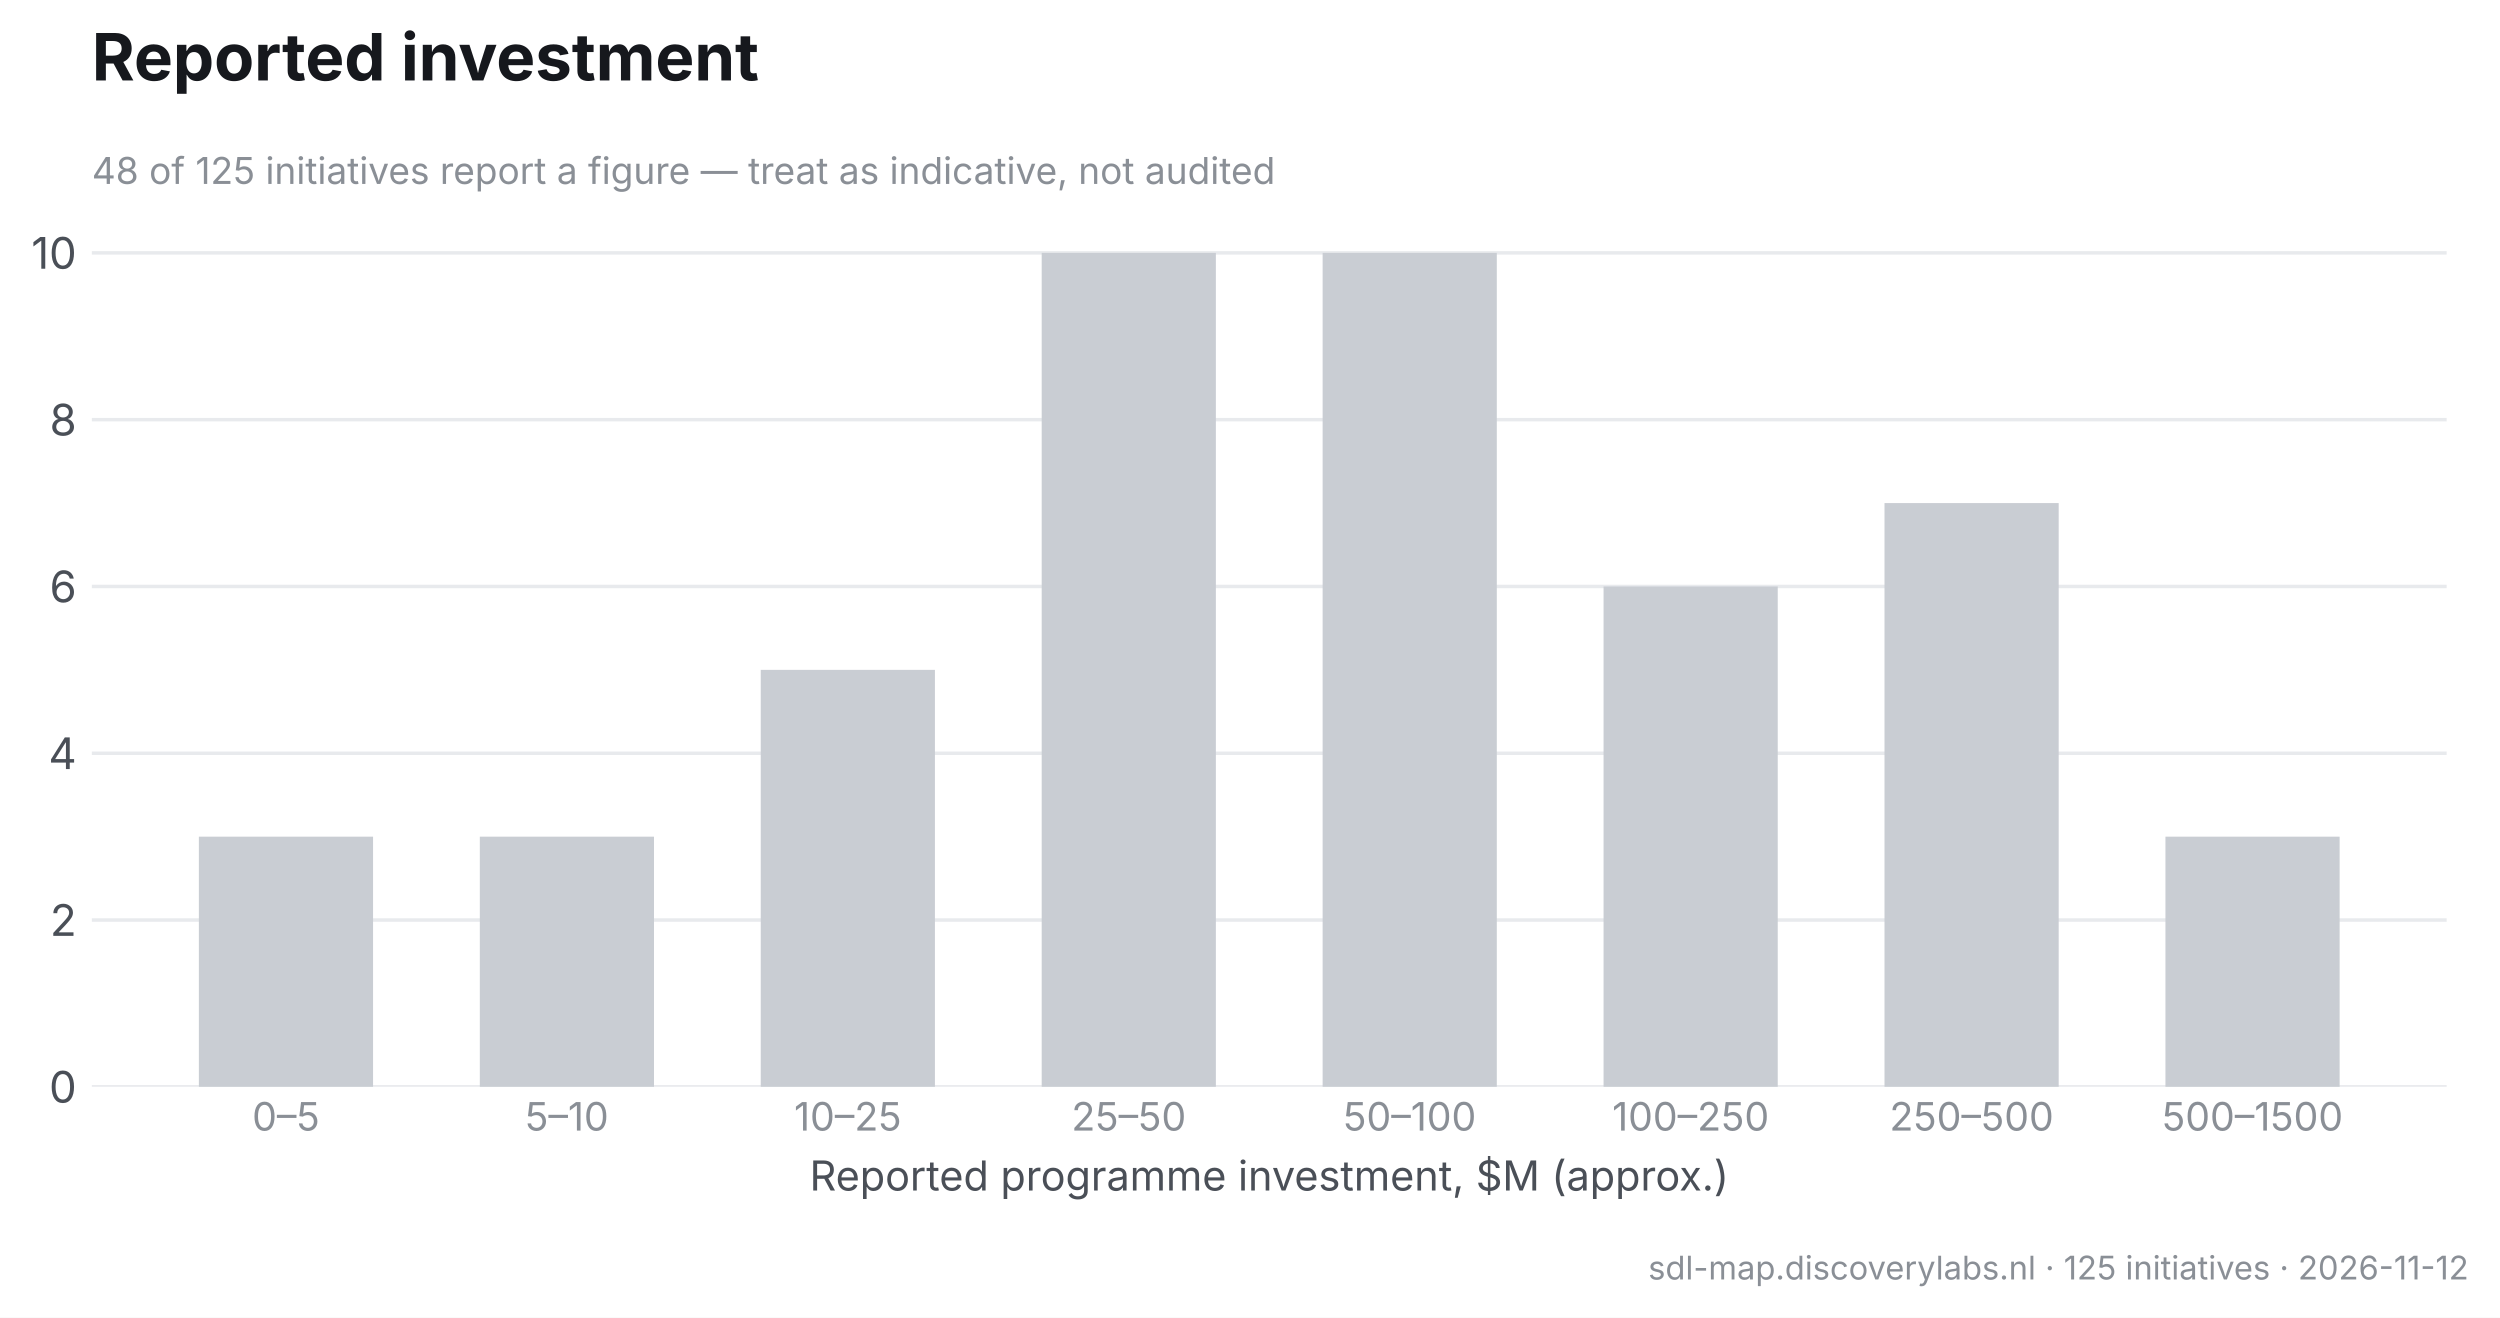
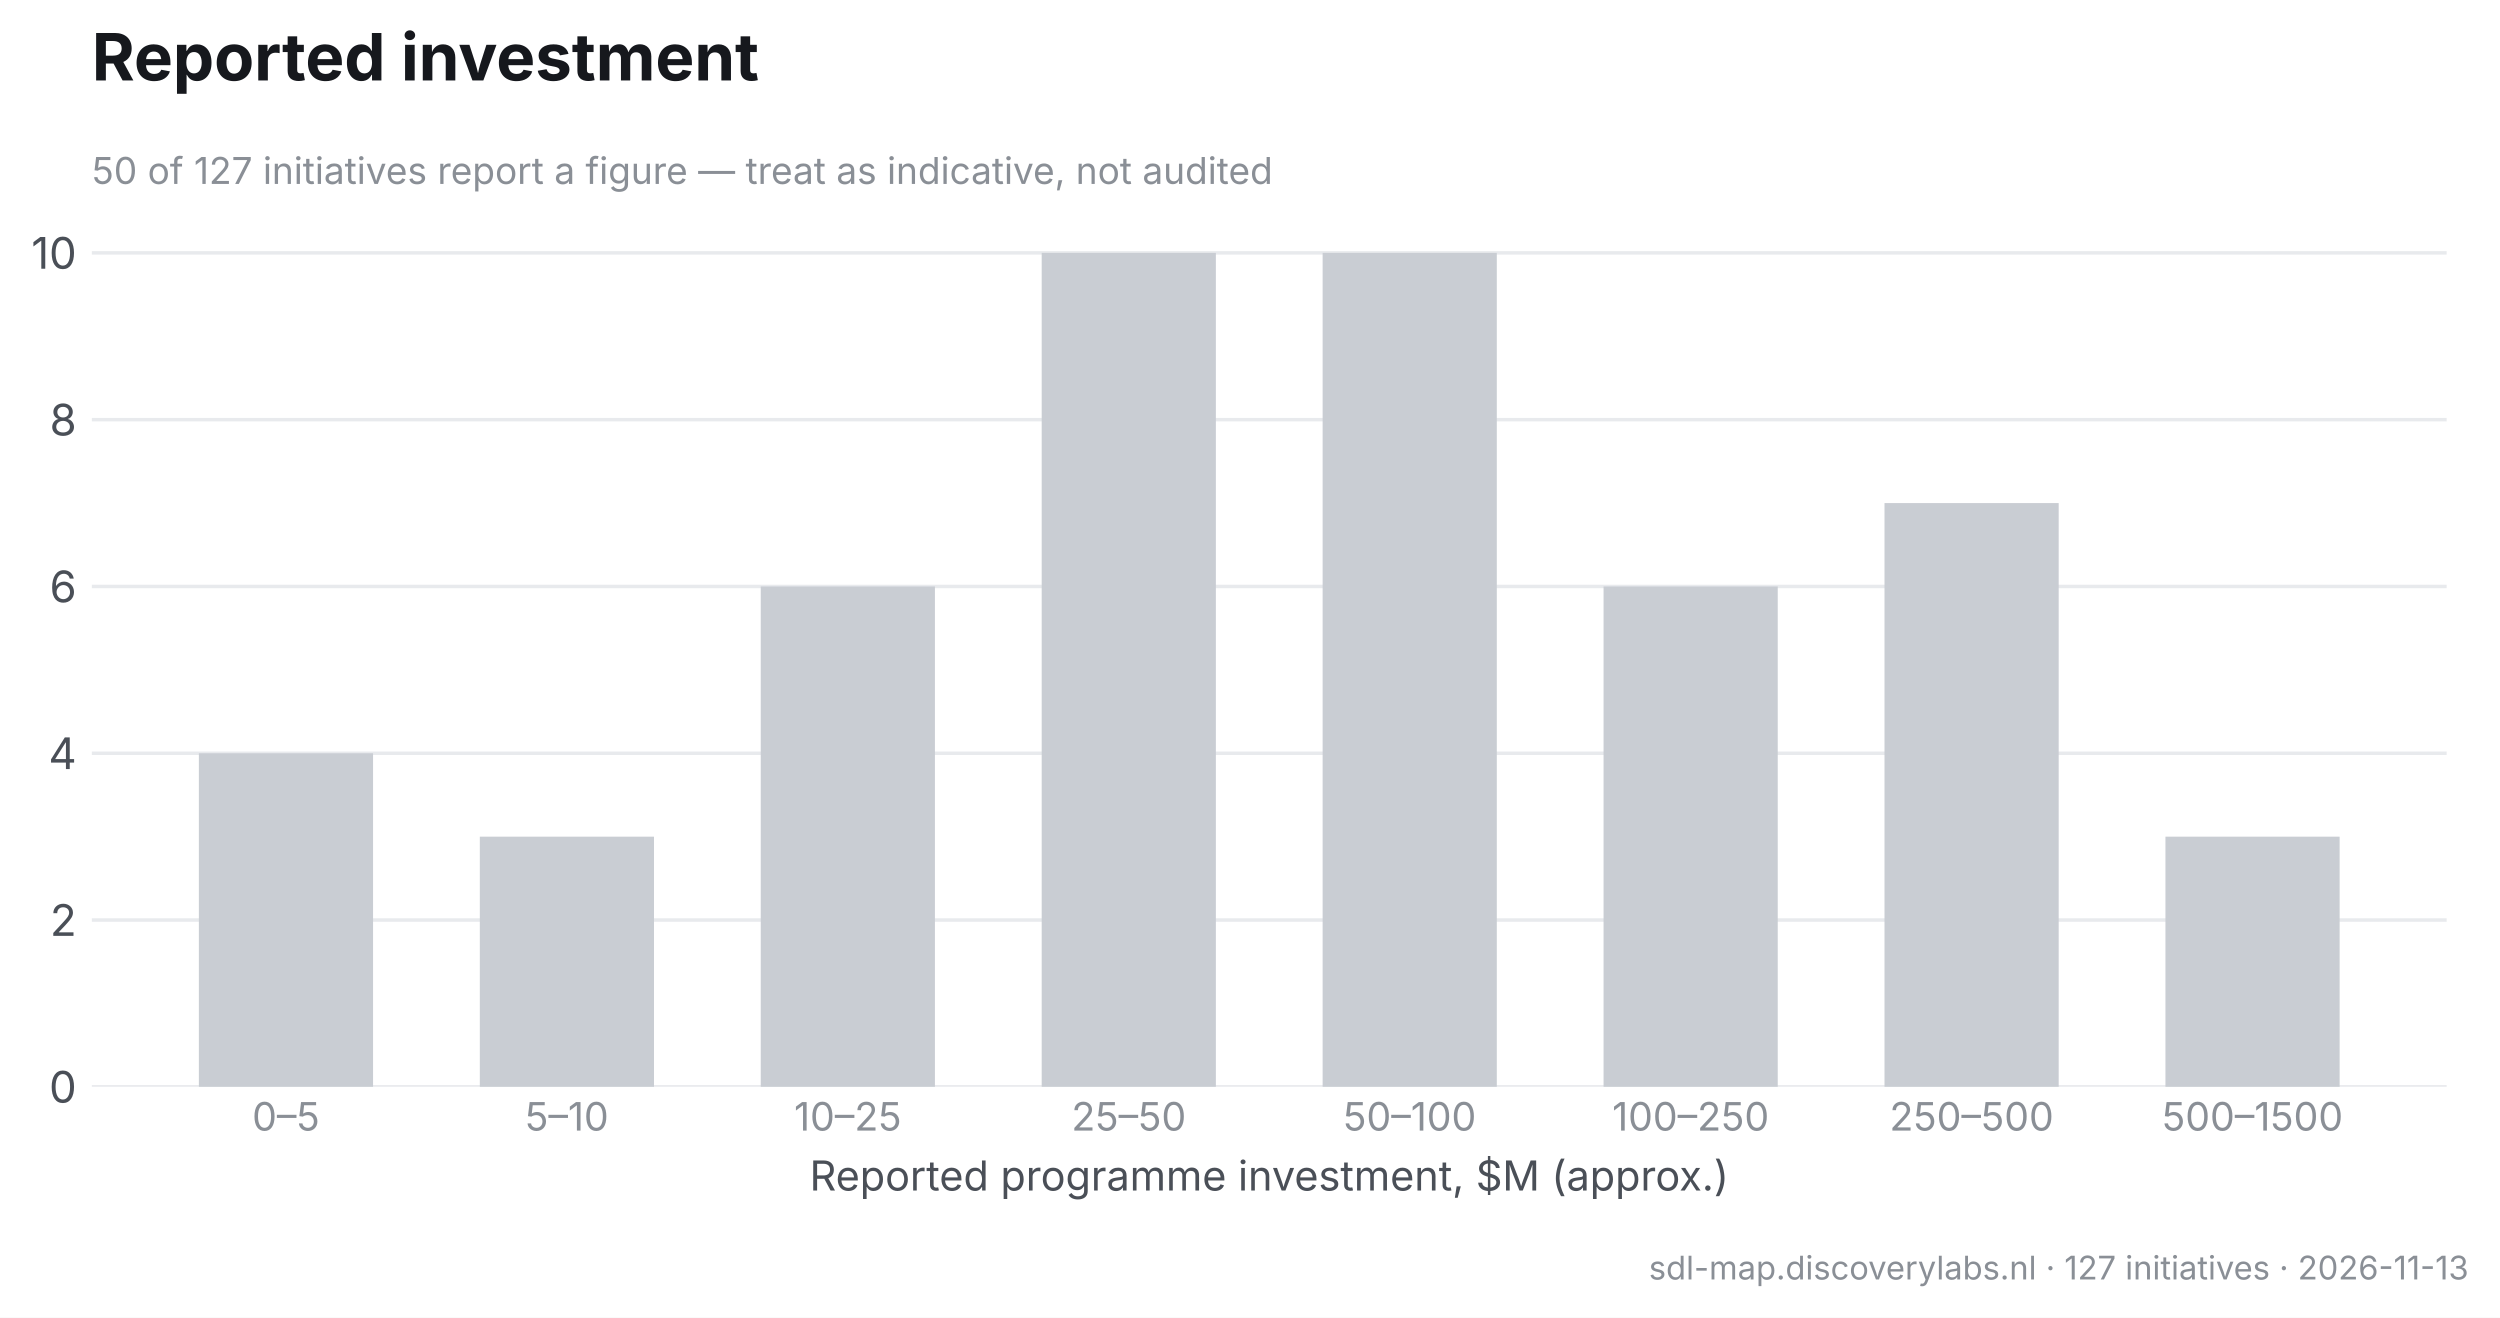
<svg xmlns="http://www.w3.org/2000/svg" width="573.777pt" height="302.415pt" viewBox="0 0 573.777 302.415" version="1.1">
  <defs>
    <style type="text/css">*{stroke-linejoin: round; stroke-linecap: butt}</style>
  </defs>
  <g id="figure_1">
    <g id="patch_1">
      <path d="M 0 302.415  L 573.777 302.415  L 573.777 0  L 0 0  z " style="fill: #ffffff" />
    </g>
    <g id="axes_1">
      <g id="patch_2">
        <path d="M 21.077 249.435  L 561.537 249.435  L 561.537 48.471  L 21.077 48.471  z " style="fill: #ffffff" />
      </g>
      <g id="matplotlib.axis_1">
        <g id="xtick_1">
          <g id="line2d_1" />
          <g id="text_1">
            <text style="font-size: 9px; font-family: 'Inter', 'Helvetica Neue', 'Arial', 'DejaVu Sans', 'Bitstream Vera Sans', 'Computer Modern Sans Serif', 'Lucida Grande', 'Verdana', 'Geneva', 'Lucid', 'Helvetica', 'Avant Garde', sans-serif; text-anchor: middle; fill: #8a8f96" x="65.631" y="259.483" transform="rotate(-0 65.63131 259.4826)">0–5</text>
          </g>
        </g>
        <g id="xtick_2">
          <g id="line2d_2" />
          <g id="text_2">
            <text style="font-size: 9px; font-family: 'Inter', 'Helvetica Neue', 'Arial', 'DejaVu Sans', 'Bitstream Vera Sans', 'Computer Modern Sans Serif', 'Lucida Grande', 'Verdana', 'Geneva', 'Lucid', 'Helvetica', 'Avant Garde', sans-serif; text-anchor: middle; fill: #8a8f96" x="130.11" y="259.483" transform="rotate(-0 130.11 259.4826)">5–10</text>
          </g>
        </g>
        <g id="xtick_3">
          <g id="line2d_3" />
          <g id="text_3">
            <text style="font-size: 9px; font-family: 'Inter', 'Helvetica Neue', 'Arial', 'DejaVu Sans', 'Bitstream Vera Sans', 'Computer Modern Sans Serif', 'Lucida Grande', 'Verdana', 'Geneva', 'Lucid', 'Helvetica', 'Avant Garde', sans-serif; text-anchor: middle; fill: #8a8f96" x="194.589" y="259.483" transform="rotate(-0 194.5886 259.4826)">10–25</text>
          </g>
        </g>
        <g id="xtick_4">
          <g id="line2d_4" />
          <g id="text_4">
            <text style="font-size: 9px; font-family: 'Inter', 'Helvetica Neue', 'Arial', 'DejaVu Sans', 'Bitstream Vera Sans', 'Computer Modern Sans Serif', 'Lucida Grande', 'Verdana', 'Geneva', 'Lucid', 'Helvetica', 'Avant Garde', sans-serif; text-anchor: middle; fill: #8a8f96" x="259.067" y="259.483" transform="rotate(-0 259.0672 259.4826)">25–50</text>
          </g>
        </g>
        <g id="xtick_5">
          <g id="line2d_5" />
          <g id="text_5">
            <text style="font-size: 9px; font-family: 'Inter', 'Helvetica Neue', 'Arial', 'DejaVu Sans', 'Bitstream Vera Sans', 'Computer Modern Sans Serif', 'Lucida Grande', 'Verdana', 'Geneva', 'Lucid', 'Helvetica', 'Avant Garde', sans-serif; text-anchor: middle; fill: #8a8f96" x="323.546" y="259.483" transform="rotate(-0 323.5459 259.4826)">50–100</text>
          </g>
        </g>
        <g id="xtick_6">
          <g id="line2d_6" />
          <g id="text_6">
            <text style="font-size: 9px; font-family: 'Inter', 'Helvetica Neue', 'Arial', 'DejaVu Sans', 'Bitstream Vera Sans', 'Computer Modern Sans Serif', 'Lucida Grande', 'Verdana', 'Geneva', 'Lucid', 'Helvetica', 'Avant Garde', sans-serif; text-anchor: middle; fill: #8a8f96" x="388.025" y="259.483" transform="rotate(-0 388.0245 259.4826)">100–250</text>
          </g>
        </g>
        <g id="xtick_7">
          <g id="line2d_7" />
          <g id="text_7">
            <text style="font-size: 9px; font-family: 'Inter', 'Helvetica Neue', 'Arial', 'DejaVu Sans', 'Bitstream Vera Sans', 'Computer Modern Sans Serif', 'Lucida Grande', 'Verdana', 'Geneva', 'Lucid', 'Helvetica', 'Avant Garde', sans-serif; text-anchor: middle; fill: #8a8f96" x="452.503" y="259.483" transform="rotate(-0 452.5032 259.4826)">250–500</text>
          </g>
        </g>
        <g id="xtick_8">
          <g id="line2d_8" />
          <g id="text_8">
            <text style="font-size: 9px; font-family: 'Inter', 'Helvetica Neue', 'Arial', 'DejaVu Sans', 'Bitstream Vera Sans', 'Computer Modern Sans Serif', 'Lucida Grande', 'Verdana', 'Geneva', 'Lucid', 'Helvetica', 'Avant Garde', sans-serif; text-anchor: middle; fill: #8a8f96" x="516.982" y="259.483" transform="rotate(-0 516.9818 259.4826)">500–1500</text>
          </g>
        </g>
        <g id="text_9">
          <text style="font-size: 9.5px; font-family: 'Inter', 'Helvetica Neue', 'Arial', 'DejaVu Sans', 'Bitstream Vera Sans', 'Computer Modern Sans Serif', 'Lucida Grande', 'Verdana', 'Geneva', 'Lucid', 'Helvetica', 'Avant Garde', sans-serif; text-anchor: middle; fill: #4a4f57" x="291.307" y="273.243" transform="rotate(-0 291.3066 273.2428)">Reported programme investment, $M (approx.)</text>
        </g>
      </g>
      <g id="matplotlib.axis_2">
        <g id="ytick_1">
          <g id="line2d_9">
-             <path d="M 21.077 249.435  L 561.537 249.435  " clip-path="url(#pb059742dbb)" style="fill: none; stroke: #e8eaed; stroke-width: 0.8; stroke-linecap: square" />
+             <path d="M 21.077 249.435  L 561.537 249.435  " clip-path="url(#p0d43b5bd34)" style="fill: none; stroke: #e8eaed; stroke-width: 0.8; stroke-linecap: square" />
          </g>
          <g id="line2d_10" />
          <g id="text_10">
            <text style="font-size: 10px; font-family: 'Inter', 'Helvetica Neue', 'Arial', 'DejaVu Sans', 'Bitstream Vera Sans', 'Computer Modern Sans Serif', 'Lucida Grande', 'Verdana', 'Geneva', 'Lucid', 'Helvetica', 'Avant Garde', sans-serif; text-anchor: end; fill: #4a4f57" x="17.577" y="253.073" transform="rotate(-0 17.57656 253.0726)">0</text>
          </g>
        </g>
        <g id="ytick_2">
          <g id="line2d_11">
-             <path d="M 21.077 211.156  L 561.537 211.156  " clip-path="url(#pb059742dbb)" style="fill: none; stroke: #e8eaed; stroke-width: 0.8; stroke-linecap: square" />
+             <path d="M 21.077 211.156  L 561.537 211.156  " clip-path="url(#p0d43b5bd34)" style="fill: none; stroke: #e8eaed; stroke-width: 0.8; stroke-linecap: square" />
          </g>
          <g id="line2d_12" />
          <g id="text_11">
            <text style="font-size: 10px; font-family: 'Inter', 'Helvetica Neue', 'Arial', 'DejaVu Sans', 'Bitstream Vera Sans', 'Computer Modern Sans Serif', 'Lucida Grande', 'Verdana', 'Geneva', 'Lucid', 'Helvetica', 'Avant Garde', sans-serif; text-anchor: end; fill: #4a4f57" x="17.577" y="214.794" transform="rotate(-0 17.57656 214.7937)">2</text>
          </g>
        </g>
        <g id="ytick_3">
          <g id="line2d_13">
-             <path d="M 21.077 172.877  L 561.537 172.877  " clip-path="url(#pb059742dbb)" style="fill: none; stroke: #e8eaed; stroke-width: 0.8; stroke-linecap: square" />
+             <path d="M 21.077 172.877  L 561.537 172.877  " clip-path="url(#p0d43b5bd34)" style="fill: none; stroke: #e8eaed; stroke-width: 0.8; stroke-linecap: square" />
          </g>
          <g id="line2d_14" />
          <g id="text_12">
            <text style="font-size: 10px; font-family: 'Inter', 'Helvetica Neue', 'Arial', 'DejaVu Sans', 'Bitstream Vera Sans', 'Computer Modern Sans Serif', 'Lucida Grande', 'Verdana', 'Geneva', 'Lucid', 'Helvetica', 'Avant Garde', sans-serif; text-anchor: end; fill: #4a4f57" x="17.577" y="176.515" transform="rotate(-0 17.57656 176.5149)">4</text>
          </g>
        </g>
        <g id="ytick_4">
          <g id="line2d_15">
-             <path d="M 21.077 134.599  L 561.537 134.599  " clip-path="url(#pb059742dbb)" style="fill: none; stroke: #e8eaed; stroke-width: 0.8; stroke-linecap: square" />
+             <path d="M 21.077 134.599  L 561.537 134.599  " clip-path="url(#p0d43b5bd34)" style="fill: none; stroke: #e8eaed; stroke-width: 0.8; stroke-linecap: square" />
          </g>
          <g id="line2d_16" />
          <g id="text_13">
            <text style="font-size: 10px; font-family: 'Inter', 'Helvetica Neue', 'Arial', 'DejaVu Sans', 'Bitstream Vera Sans', 'Computer Modern Sans Serif', 'Lucida Grande', 'Verdana', 'Geneva', 'Lucid', 'Helvetica', 'Avant Garde', sans-serif; text-anchor: end; fill: #4a4f57" x="17.577" y="138.236" transform="rotate(-0 17.57656 138.236)">6</text>
          </g>
        </g>
        <g id="ytick_5">
          <g id="line2d_17">
-             <path d="M 21.077 96.32  L 561.537 96.32  " clip-path="url(#pb059742dbb)" style="fill: none; stroke: #e8eaed; stroke-width: 0.8; stroke-linecap: square" />
+             <path d="M 21.077 96.32  L 561.537 96.32  " clip-path="url(#p0d43b5bd34)" style="fill: none; stroke: #e8eaed; stroke-width: 0.8; stroke-linecap: square" />
          </g>
          <g id="line2d_18" />
          <g id="text_14">
            <text style="font-size: 10px; font-family: 'Inter', 'Helvetica Neue', 'Arial', 'DejaVu Sans', 'Bitstream Vera Sans', 'Computer Modern Sans Serif', 'Lucida Grande', 'Verdana', 'Geneva', 'Lucid', 'Helvetica', 'Avant Garde', sans-serif; text-anchor: end; fill: #4a4f57" x="17.577" y="99.957" transform="rotate(-0 17.57656 99.95717)">8</text>
          </g>
        </g>
        <g id="ytick_6">
          <g id="line2d_19">
-             <path d="M 21.077 58.041  L 561.537 58.041  " clip-path="url(#pb059742dbb)" style="fill: none; stroke: #e8eaed; stroke-width: 0.8; stroke-linecap: square" />
+             <path d="M 21.077 58.041  L 561.537 58.041  " clip-path="url(#p0d43b5bd34)" style="fill: none; stroke: #e8eaed; stroke-width: 0.8; stroke-linecap: square" />
          </g>
          <g id="line2d_20" />
          <g id="text_15">
            <text style="font-size: 10px; font-family: 'Inter', 'Helvetica Neue', 'Arial', 'DejaVu Sans', 'Bitstream Vera Sans', 'Computer Modern Sans Serif', 'Lucida Grande', 'Verdana', 'Geneva', 'Lucid', 'Helvetica', 'Avant Garde', sans-serif; text-anchor: end; fill: #4a4f57" x="17.577" y="61.678" transform="rotate(-0 17.57656 61.67831)">10</text>
          </g>
        </g>
      </g>
      <g id="patch_3">
-         <path d="M 45.643 249.435  L 85.62 249.435  L 85.62 192.017  L 45.643 192.017  z " clip-path="url(#pb059742dbb)" style="fill: #c9cdd3" />
+         <path d="M 45.643 249.435  L 85.62 249.435  L 85.62 172.877  L 45.643 172.877  z " clip-path="url(#p0d43b5bd34)" style="fill: #c9cdd3" />
      </g>
      <g id="patch_4">
-         <path d="M 110.122 249.435  L 150.098 249.435  L 150.098 192.017  L 110.122 192.017  z " clip-path="url(#pb059742dbb)" style="fill: #c9cdd3" />
+         <path d="M 110.122 249.435  L 150.098 249.435  L 150.098 192.017  L 110.122 192.017  z " clip-path="url(#p0d43b5bd34)" style="fill: #c9cdd3" />
      </g>
      <g id="patch_5">
-         <path d="M 174.6 249.435  L 214.577 249.435  L 214.577 153.738  L 174.6 153.738  z " clip-path="url(#pb059742dbb)" style="fill: #c9cdd3" />
+         <path d="M 174.6 249.435  L 214.577 249.435  L 214.577 134.599  L 174.6 134.599  z " clip-path="url(#p0d43b5bd34)" style="fill: #c9cdd3" />
      </g>
      <g id="patch_6">
-         <path d="M 239.079 249.435  L 279.056 249.435  L 279.056 58.041  L 239.079 58.041  z " clip-path="url(#pb059742dbb)" style="fill: #c9cdd3" />
+         <path d="M 239.079 249.435  L 279.056 249.435  L 279.056 58.041  L 239.079 58.041  z " clip-path="url(#p0d43b5bd34)" style="fill: #c9cdd3" />
      </g>
      <g id="patch_7">
-         <path d="M 303.558 249.435  L 343.534 249.435  L 343.534 58.041  L 303.558 58.041  z " clip-path="url(#pb059742dbb)" style="fill: #c9cdd3" />
+         <path d="M 303.558 249.435  L 343.534 249.435  L 343.534 58.041  L 303.558 58.041  z " clip-path="url(#p0d43b5bd34)" style="fill: #c9cdd3" />
      </g>
      <g id="patch_8">
-         <path d="M 368.036 249.435  L 408.013 249.435  L 408.013 134.599  L 368.036 134.599  z " clip-path="url(#pb059742dbb)" style="fill: #c9cdd3" />
+         <path d="M 368.036 249.435  L 408.013 249.435  L 408.013 134.599  L 368.036 134.599  z " clip-path="url(#p0d43b5bd34)" style="fill: #c9cdd3" />
      </g>
      <g id="patch_9">
-         <path d="M 432.515 249.435  L 472.492 249.435  L 472.492 115.459  L 432.515 115.459  z " clip-path="url(#pb059742dbb)" style="fill: #c9cdd3" />
+         <path d="M 432.515 249.435  L 472.492 249.435  L 472.492 115.459  L 432.515 115.459  z " clip-path="url(#p0d43b5bd34)" style="fill: #c9cdd3" />
      </g>
      <g id="patch_10">
-         <path d="M 496.993 249.435  L 536.97 249.435  L 536.97 192.017  L 496.993 192.017  z " clip-path="url(#pb059742dbb)" style="fill: #c9cdd3" />
+         <path d="M 496.993 249.435  L 536.97 249.435  L 536.97 192.017  L 496.993 192.017  z " clip-path="url(#p0d43b5bd34)" style="fill: #c9cdd3" />
      </g>
      <g id="text_16">
-         <text style="font-size: 8.5px; font-family: 'Inter', 'Helvetica Neue', 'Arial', 'DejaVu Sans', 'Bitstream Vera Sans', 'Computer Modern Sans Serif', 'Lucida Grande', 'Verdana', 'Geneva', 'Lucid', 'Helvetica', 'Avant Garde', sans-serif; text-anchor: start; fill: #8a8f96" x="21.077" y="42.216" transform="rotate(-0 21.07656 42.21574)">48 of 125 initiatives report a figure — treat as indicative, not audited</text>
+         <text style="font-size: 8.5px; font-family: 'Inter', 'Helvetica Neue', 'Arial', 'DejaVu Sans', 'Bitstream Vera Sans', 'Computer Modern Sans Serif', 'Lucida Grande', 'Verdana', 'Geneva', 'Lucid', 'Helvetica', 'Avant Garde', sans-serif; text-anchor: start; fill: #8a8f96" x="21.077" y="42.216" transform="rotate(-0 21.07656 42.21574)">50 of 127 initiatives report a figure — treat as indicative, not audited</text>
      </g>
      <g id="text_17">
        <text style="font-weight: 650; font-size: 15px; font-family: 'Inter', 'Helvetica Neue', 'Arial', 'DejaVu Sans', 'Bitstream Vera Sans', 'Computer Modern Sans Serif', 'Lucida Grande', 'Verdana', 'Geneva', 'Lucid', 'Helvetica', 'Avant Garde', sans-serif; text-anchor: start; fill: #16181d" x="21.077" y="18.471" transform="rotate(-0 21.07656 18.47109)">Reported investment</text>
      </g>
    </g>
    <g id="text_18">
-       <text style="font-size: 7.5px; font-family: 'Inter', 'Helvetica Neue', 'Arial', 'DejaVu Sans', 'Bitstream Vera Sans', 'Computer Modern Sans Serif', 'Lucida Grande', 'Verdana', 'Geneva', 'Lucid', 'Helvetica', 'Avant Garde', sans-serif; text-anchor: end; fill: #8a8f96" x="566.577" y="293.655" transform="rotate(-0 566.5766 293.6551)">sdl-map.discoverylabs.nl · 125 initiatives · 2026-11-12</text>
+       <text style="font-size: 7.5px; font-family: 'Inter', 'Helvetica Neue', 'Arial', 'DejaVu Sans', 'Bitstream Vera Sans', 'Computer Modern Sans Serif', 'Lucida Grande', 'Verdana', 'Geneva', 'Lucid', 'Helvetica', 'Avant Garde', sans-serif; text-anchor: end; fill: #8a8f96" x="566.577" y="293.655" transform="rotate(-0 566.5766 293.6551)">sdl-map.discoverylabs.nl · 127 initiatives · 2026-11-13</text>
    </g>
  </g>
  <defs>
-     <clipPath id="pb059742dbb">
+     <clipPath id="p0d43b5bd34">
      <rect x="21.077" y="48.471" width="540.46" height="200.964" />
    </clipPath>
  </defs>
</svg>
